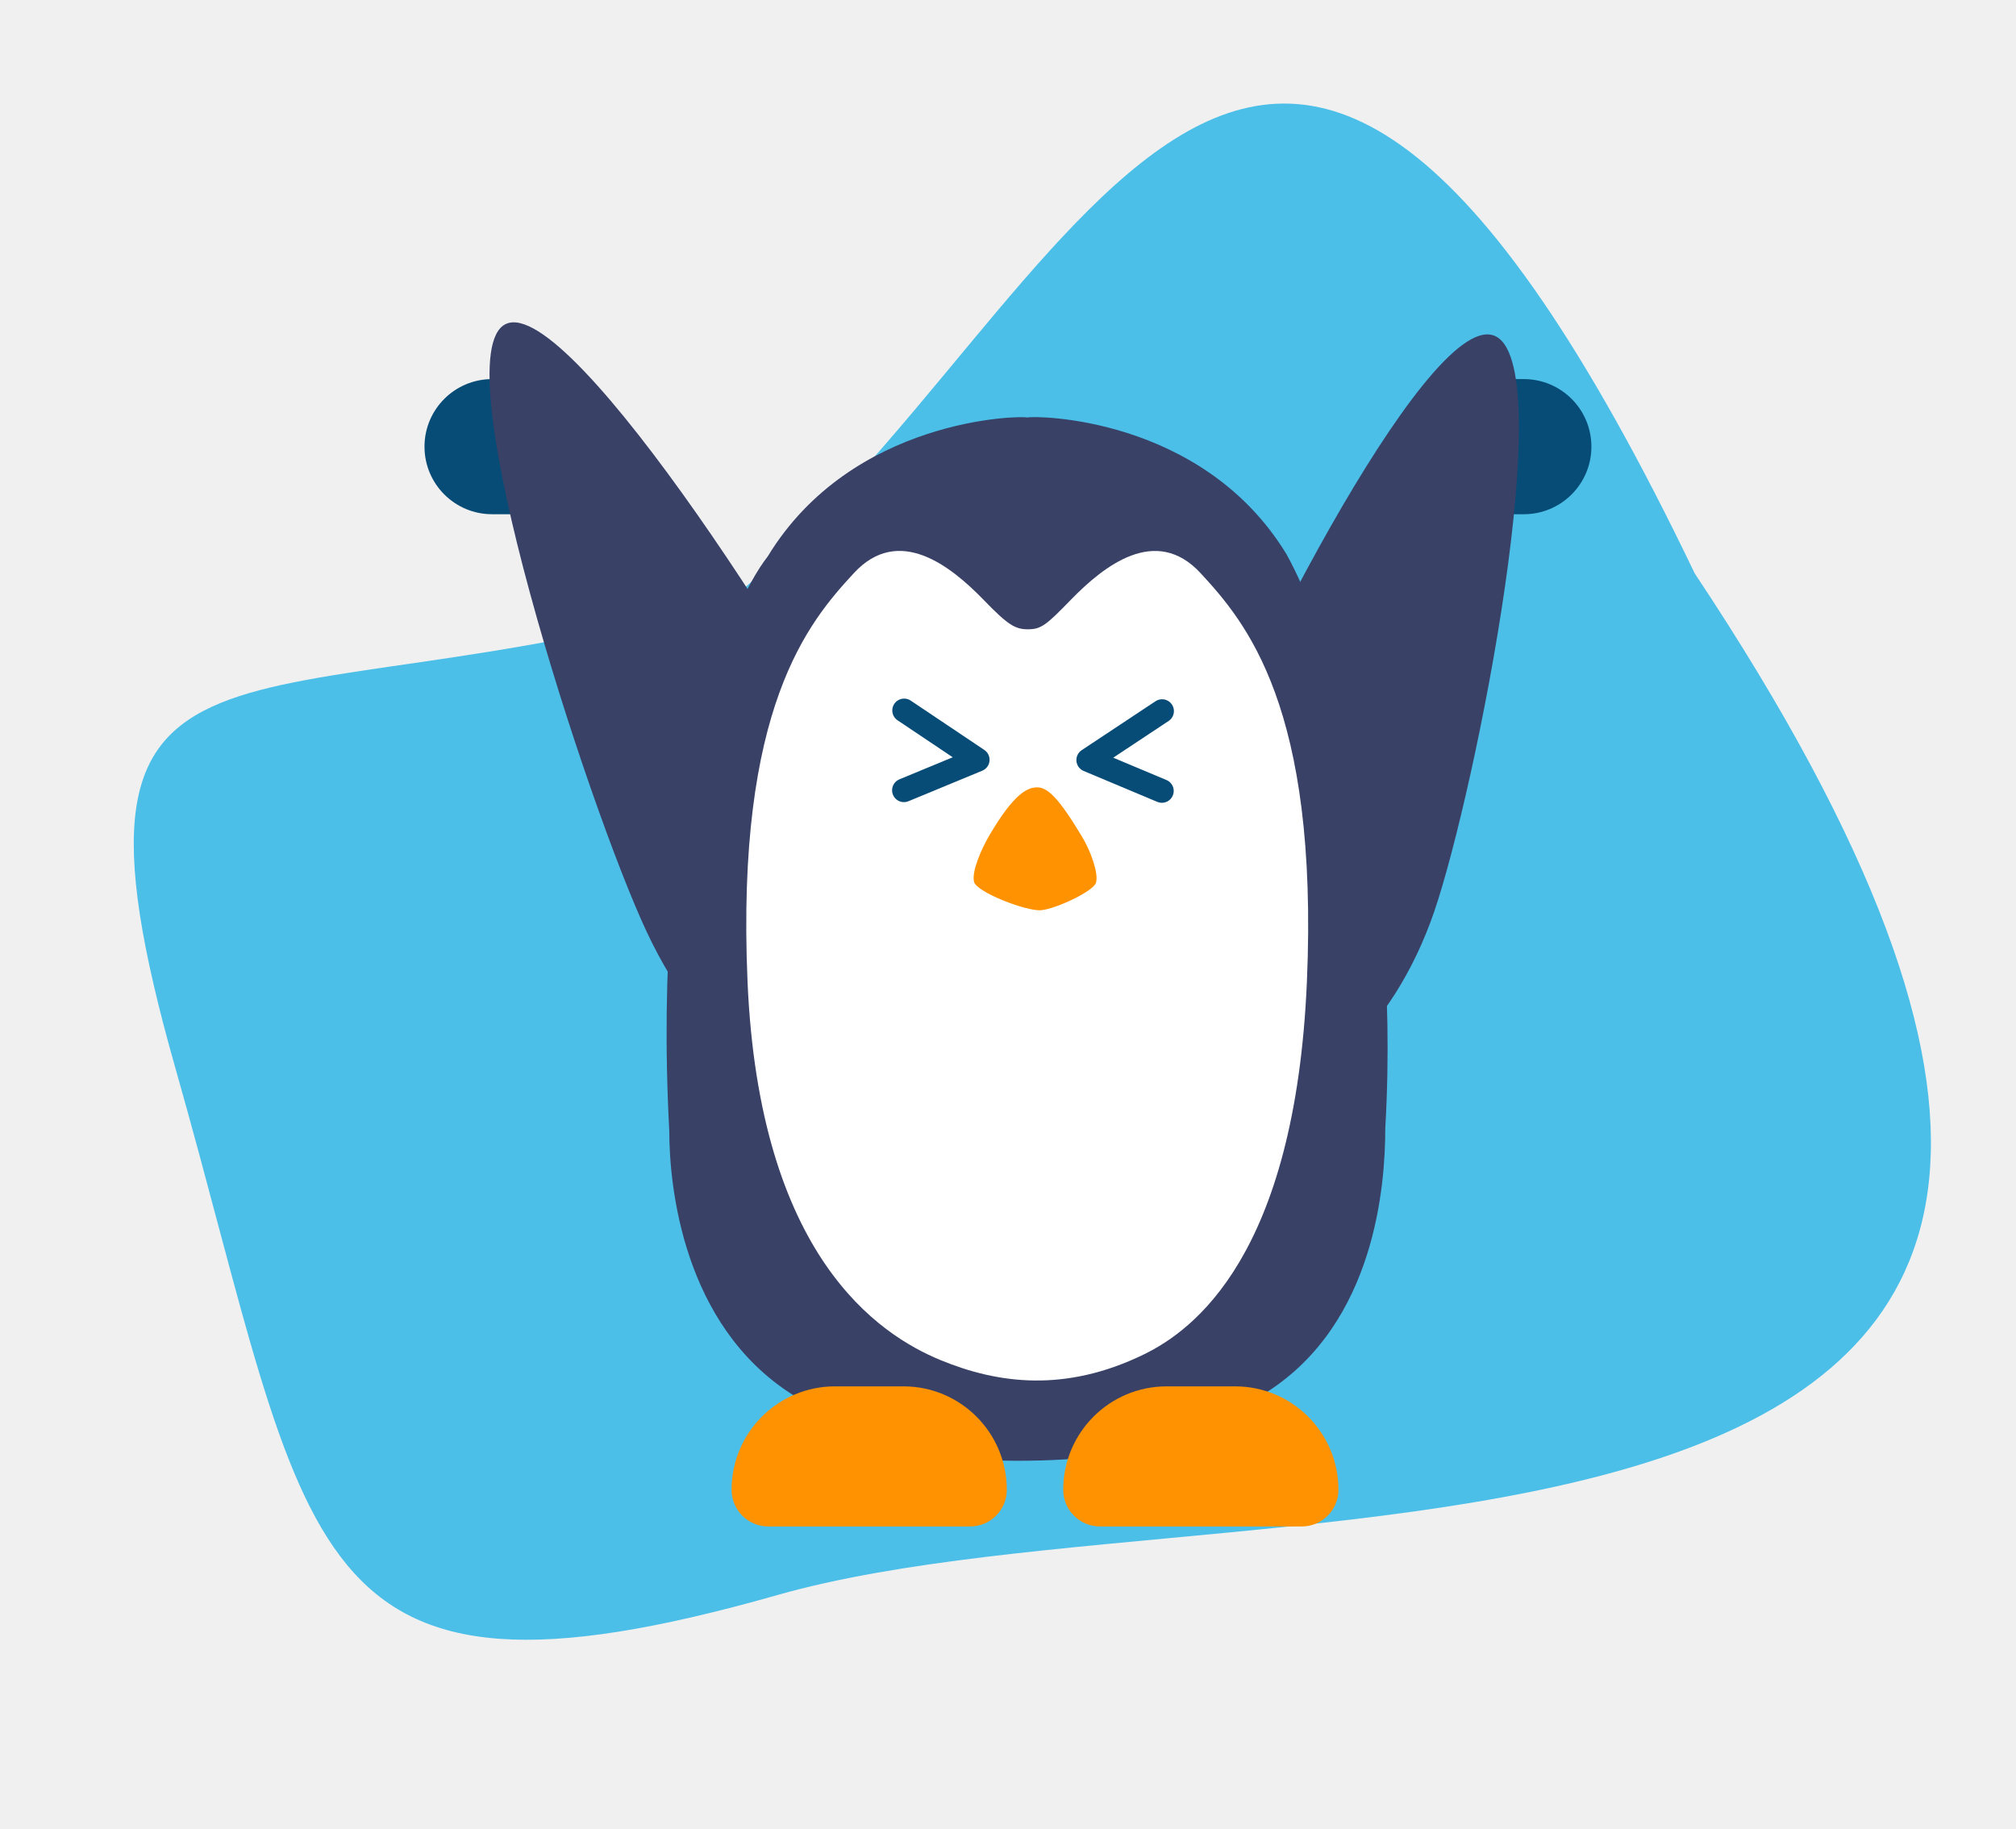
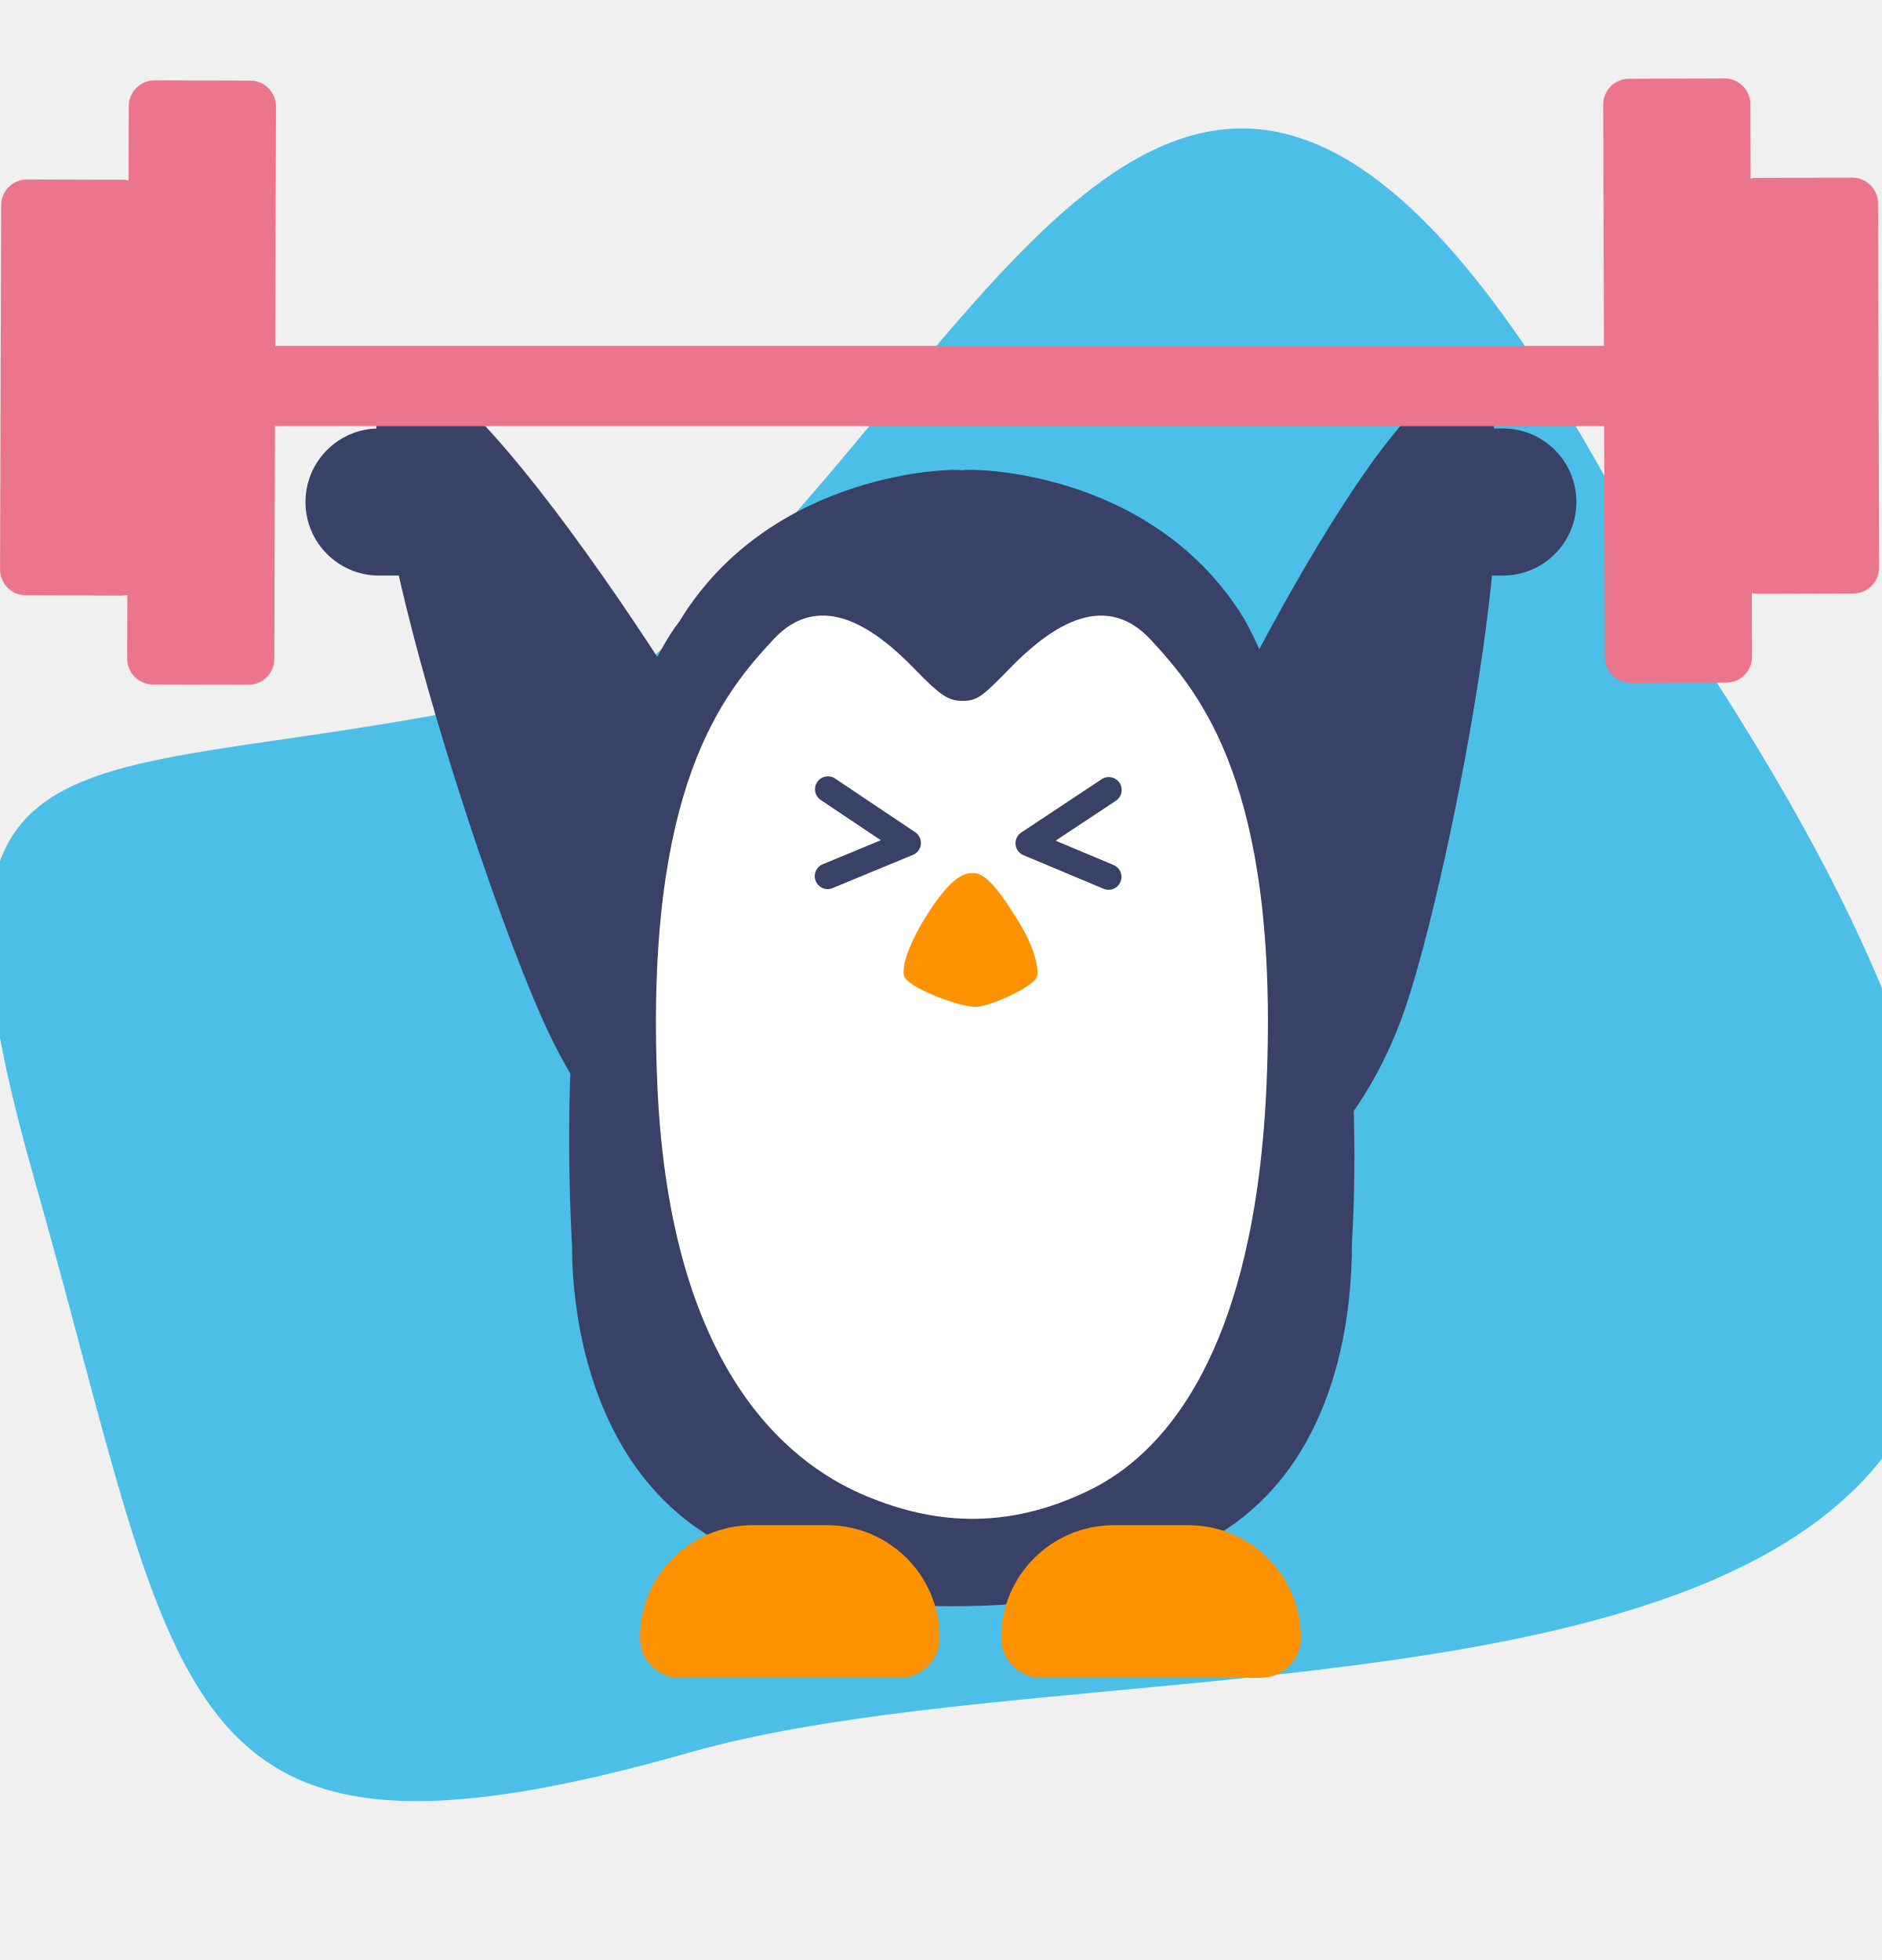
- <svg xmlns="http://www.w3.org/2000/svg" width="140" height="127" viewBox="0 0 140 127" fill="none">
+ <svg xmlns="http://www.w3.org/2000/svg" viewBox="10 -1 120 125" fill="none">
  <path d="M117.684 39.81C168.678 116.447 87.578 101.214 54.009 110.756C20.44 120.298 21.749 107.834 12.175 74.152C2.601 40.471 17.201 51.142 50.77 41.6C75.29 21.572 87.247 -23.67 117.684 39.81Z" fill="#4BBFE8" />
-   <rect x="98.572" y="26.325" width="11.942" height="9.383" rx="4.691" fill="#074B77" />
-   <rect x="29.479" y="26.325" width="11.942" height="9.383" rx="4.691" fill="#074B77" />
-   <path d="M82.44 57.431C79.572 65.808 81.087 73.914 85.824 75.536C90.562 77.158 96.728 71.683 99.597 63.306C102.465 54.929 108.453 24.914 103.715 23.291C98.977 21.669 85.309 49.054 82.44 57.431Z" fill="#394167" />
-   <path d="M61.326 57.001C65.39 65.666 65.009 74.414 60.475 76.54C55.941 78.667 48.971 73.366 44.907 64.701C40.843 56.035 30.596 24.624 35.13 22.498C39.663 20.372 57.262 48.335 61.326 57.001Z" fill="#394167" />
+   <rect x="98.572" y="26.325" width="11.942" height="9.383" rx="4.691" fill="#394167" />
+   <rect x="29.479" y="26.325" width="11.942" height="9.383" rx="4.691" fill="#394167" />
+   <path d="M82.44 57.431C79.572 65.808 81.087 73.914 85.824 75.536C90.562 77.158 96.728 71.683 99.597 63.306C102.465 54.929 108.453 24.914 103.715 23.291C98.978 21.669 85.309 49.054 82.44 57.431Z" fill="#394167" />
+   <path d="M61.326 57.001C65.39 65.666 65.009 74.414 60.475 76.54C55.941 78.667 48.971 73.366 44.907 64.701C40.843 56.035 30.596 24.624 35.13 22.498C39.663 20.371 57.262 48.335 61.326 57.001Z" fill="#394167" />
  <path d="M84.709 95.938C84.735 95.938 84.752 95.929 84.778 95.905C84.408 95.929 84.356 95.938 84.709 95.938Z" fill="white" />
  <path d="M88.209 95.909C88.226 95.925 88.243 95.935 88.26 95.935C88.57 95.935 88.527 95.925 88.209 95.909Z" fill="white" />
-   <path d="M71.332 28.994C71.752 28.85 83.484 28.849 89.347 38.498C92.11 43.471 97.347 58.408 96.199 78.371C96.199 82.232 95.53 91.851 87.963 96.676C81.54 100.769 76.365 101.301 72.335 101.414C67.835 101.54 62.119 101.365 54.995 96.822C47.427 91.997 46.477 82.379 46.477 78.518C45.237 55.195 50.517 42.217 53.311 38.644C59.18 28.994 70.912 28.85 71.332 28.994Z" fill="#394167" />
-   <path d="M86.521 97.788C86.529 97.788 86.538 97.779 86.547 97.772C86.391 97.779 86.365 97.788 86.521 97.788Z" fill="white" />
-   <path d="M83.376 39.802C80.262 36.429 76.652 39.298 74.357 41.657C72.66 43.406 72.308 43.686 71.423 43.698C70.503 43.711 70.001 43.406 68.309 41.657C66.014 39.293 62.404 36.424 59.291 39.803C56.177 43.176 51.092 49.088 51.912 68.161C52.732 87.234 61.015 92.678 65.324 94.451C69.287 96.081 73.96 96.722 79.446 94.047C82.847 92.385 89.94 87.225 90.758 68.153C91.576 49.086 86.495 43.181 83.376 39.802Z" fill="white" />
-   <path d="M86.424 97.774C86.433 97.782 86.441 97.782 86.45 97.782C86.58 97.791 86.562 97.782 86.424 97.774Z" fill="white" />
+   <path d="M71.332 28.994C71.752 28.849 83.484 28.849 89.347 38.498C92.11 43.471 97.347 58.407 96.199 78.371C96.199 82.232 95.53 91.85 87.963 96.675C81.54 100.769 76.365 101.301 72.335 101.414C67.835 101.539 62.119 101.365 54.995 96.821C47.427 91.997 46.477 82.379 46.477 78.518C45.237 55.194 50.517 42.217 53.311 38.644C59.18 28.994 70.912 28.85 71.332 28.994Z" fill="#394167" />
+   <path d="M86.521 97.788C86.529 97.788 86.538 97.779 86.546 97.772C86.391 97.779 86.365 97.788 86.521 97.788Z" fill="white" />
+   <path d="M83.376 39.802C80.262 36.429 76.652 39.298 74.357 41.657C72.66 43.406 72.308 43.686 71.423 43.698C70.503 43.711 70.001 43.406 68.309 41.657C66.014 39.293 62.404 36.424 59.291 39.804C56.177 43.176 51.092 49.089 51.912 68.161C52.732 87.235 61.015 92.678 65.324 94.451C69.287 96.081 73.96 96.722 79.446 94.047C82.847 92.385 89.94 87.226 90.758 68.153C91.576 49.086 86.495 43.181 83.376 39.802Z" fill="white" />
+   <path d="M86.424 97.774C86.433 97.782 86.442 97.782 86.45 97.782C86.58 97.791 86.562 97.782 86.424 97.774Z" fill="white" />
  <path d="M75.14 58.099C73.488 55.336 72.718 54.675 72.027 54.675C71.336 54.675 70.395 55.125 68.697 58.024C68.124 59.013 67.48 60.493 67.638 61.223C67.789 61.953 71.29 63.289 72.284 63.208C73.304 63.126 75.95 61.891 76.115 61.284C76.292 60.622 75.752 59.115 75.14 58.099Z" fill="#FF9200" />
  <path d="M50.805 103.452C50.805 99.485 54.02 96.27 57.986 96.27H62.735C66.701 96.27 69.917 99.485 69.917 103.452C69.917 104.859 68.776 106 67.368 106H53.353C51.946 106 50.805 104.859 50.805 103.452Z" fill="#FF9200" />
-   <path d="M73.835 103.452C73.835 99.485 77.05 96.27 81.016 96.27H85.766C89.732 96.27 92.947 99.485 92.947 103.452C92.947 104.859 91.806 106 90.399 106H76.383C74.976 106 73.835 104.859 73.835 103.452Z" fill="#FF9200" />
-   <path d="M80.699 49.38L75.572 52.778L80.685 54.924" stroke="#074B77" stroke-width="1.645" stroke-linecap="round" stroke-linejoin="round" />
-   <path d="M62.787 49.334L67.897 52.759L62.773 54.878" stroke="#074B77" stroke-width="1.645" stroke-linecap="round" stroke-linejoin="round" />
+   <path d="M73.835 103.452C73.835 99.485 77.05 96.27 81.016 96.27H85.765C89.732 96.27 92.947 99.485 92.947 103.452C92.947 104.859 91.806 106 90.399 106H76.383C74.976 106 73.835 104.859 73.835 103.452Z" fill="#FF9200" />
+   <path d="M80.699 49.38L75.572 52.779L80.685 54.924" stroke="#394167" stroke-width="1.645" stroke-linecap="round" stroke-linejoin="round" />
+   <path d="M62.788 49.334L67.897 52.759L62.773 54.879" stroke="#394167" stroke-width="1.645" stroke-linecap="round" stroke-linejoin="round" />
+   <rect x="18.217" y="4.118" width="9.383" height="38.527" rx="1.645" transform="rotate(0.169443 18.2174 4.11816)" fill="#EB758A" />
+   <rect width="9.383" height="38.527" rx="1.645" transform="matrix(-0.999996 0.00295733 0.00295733 0.999996 121.603 4)" fill="#EB758A" />
+   <rect x="10.078" y="10.441" width="9.383" height="26.52" rx="1.645" transform="rotate(0.169443 10.0784 10.4414)" fill="#EB758A" />
+   <rect width="9.383" height="26.52" rx="1.645" transform="matrix(-0.999996 0.00295733 0.00295733 0.999996 129.742 10.3232)" fill="#EB758A" />
+   <rect x="26.921" y="21.06" width="87.005" height="5.118" fill="#EB758A" />
</svg>
